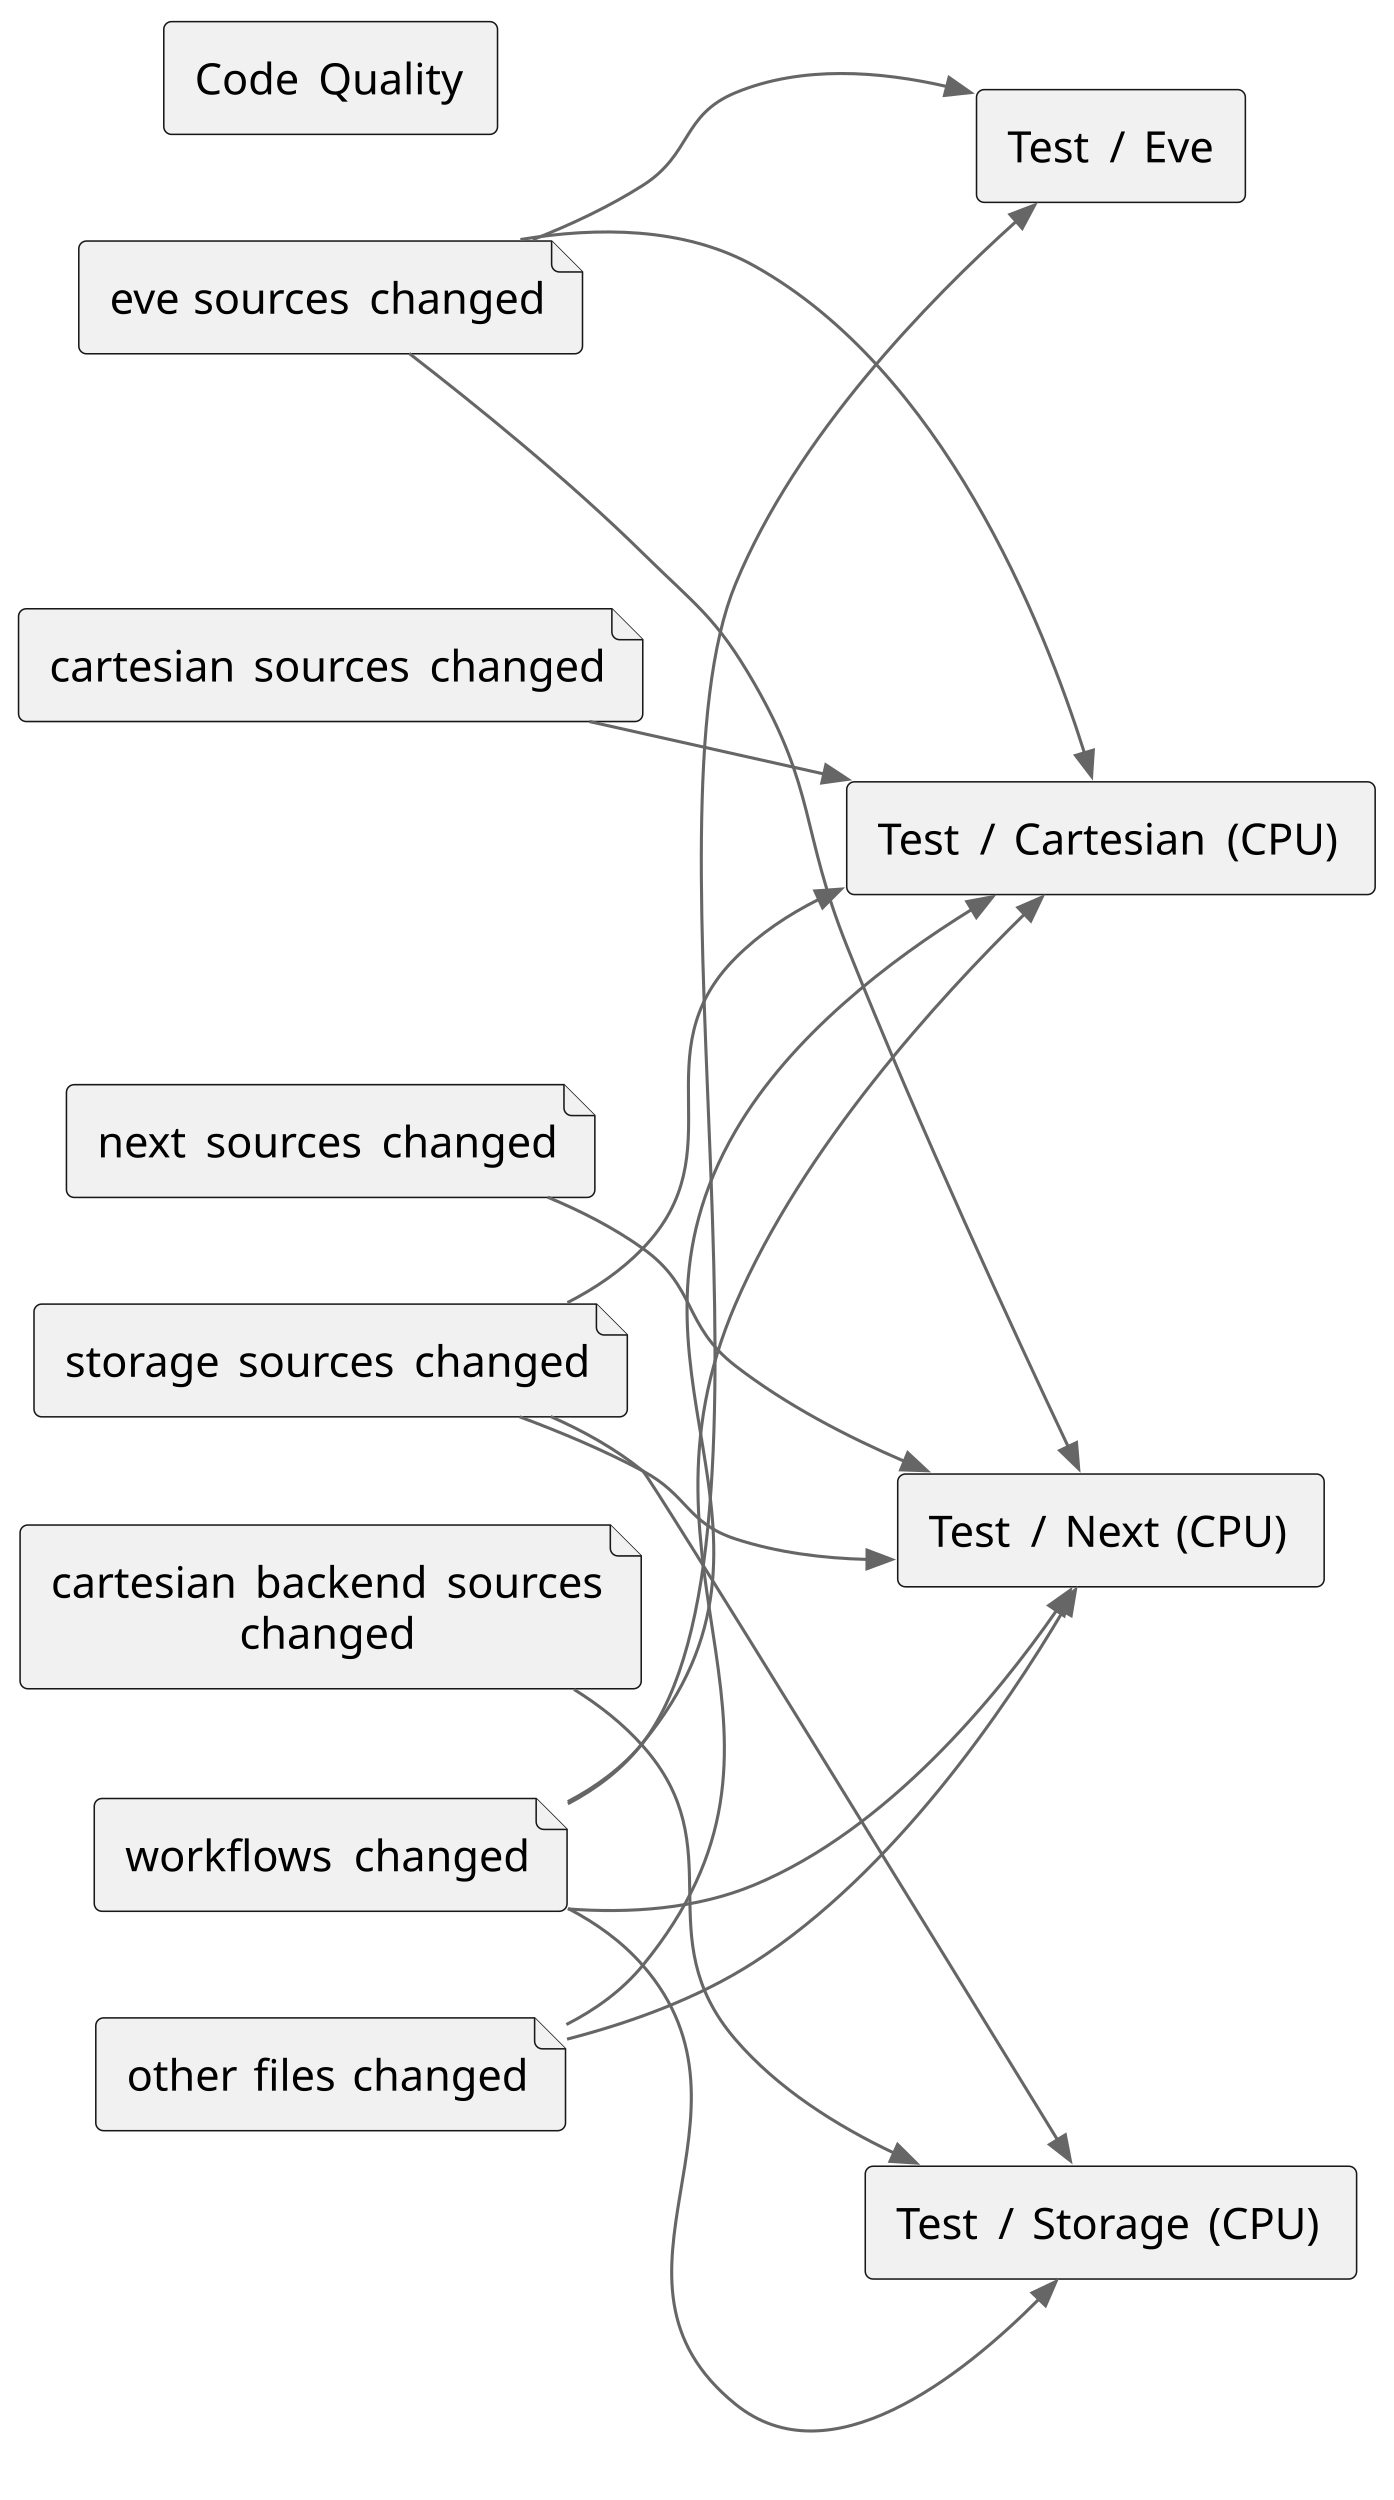
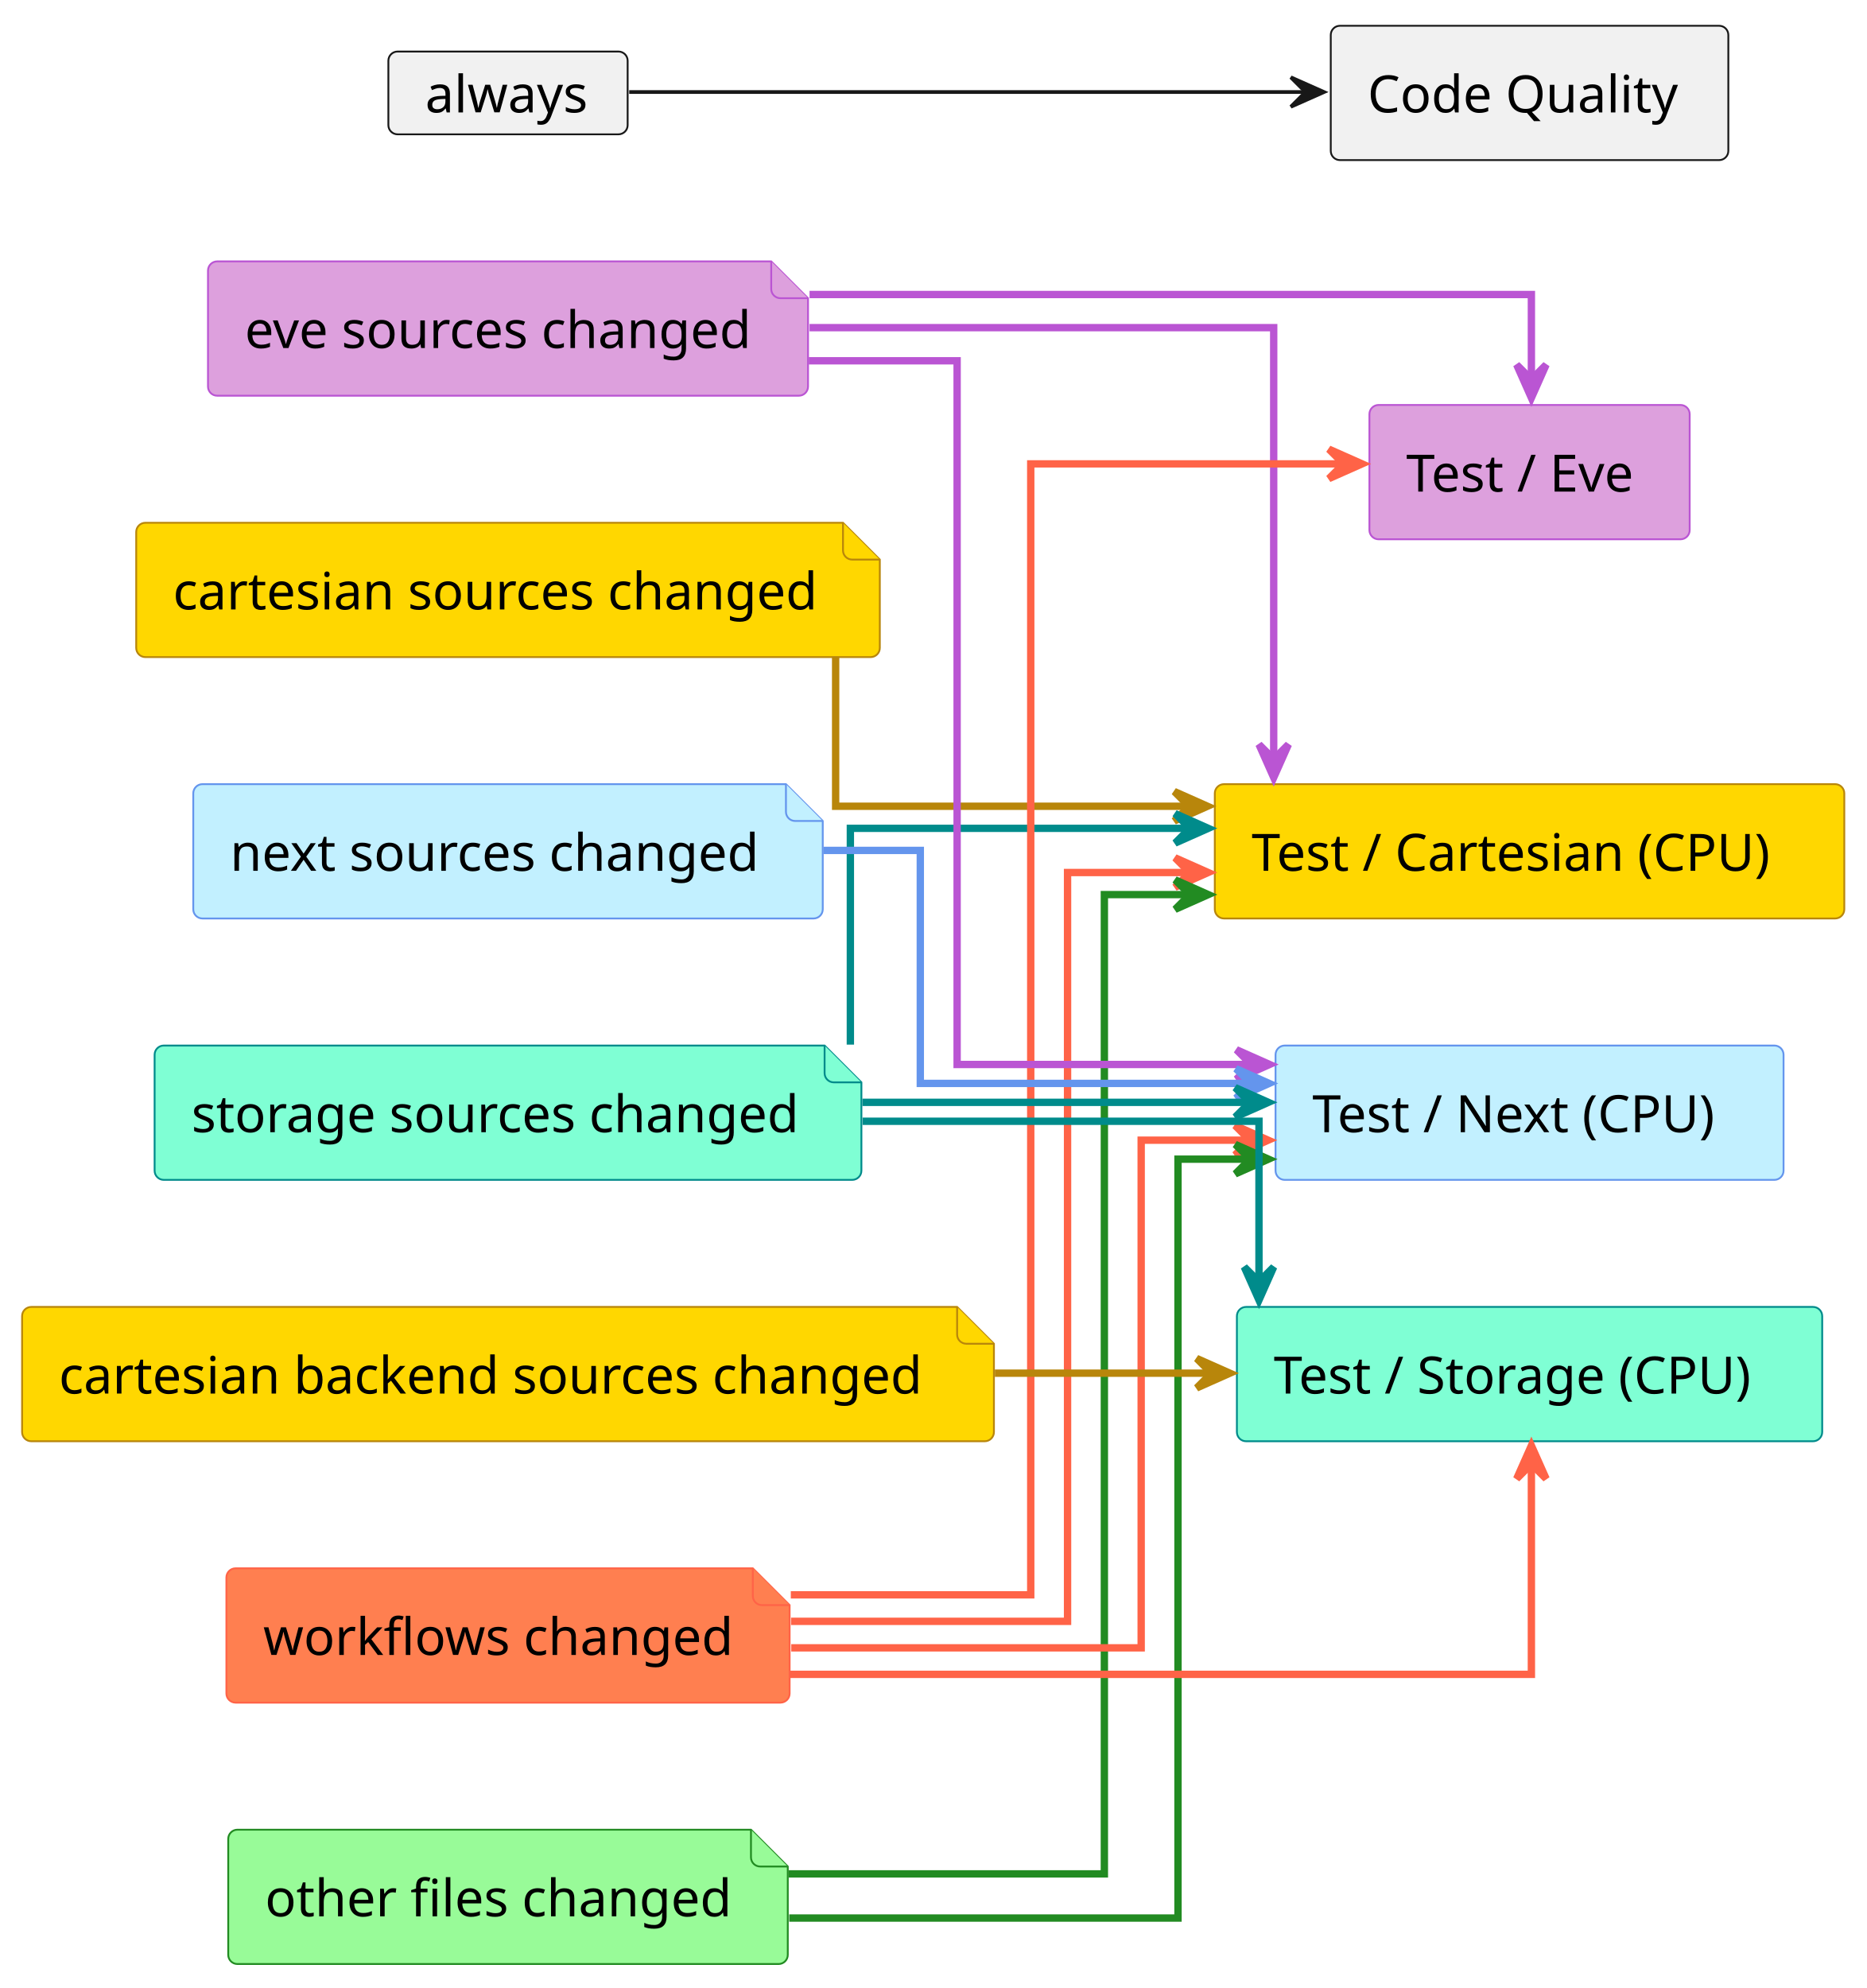
- <svg xmlns="http://www.w3.org/2000/svg" contentStyleType="text/css" height="809px" preserveAspectRatio="none" style="width:451px;height:809px;background:#FFFFFF;" version="1.1" viewBox="0 0 451 809" width="451px" zoomAndPan="magnify">
+ <svg xmlns="http://www.w3.org/2000/svg" contentStyleType="text/css" height="540px" preserveAspectRatio="none" style="width:507px;height:540px;background:#FFFFFF;" version="1.1" viewBox="0 0 507 540" width="507px" zoomAndPan="magnify">
  <defs />
  <g>
+     <g id="elem_always">
+       <rect fill="#F1F1F1" height="22.488" rx="2.5" ry="2.5" style="stroke:#181818;stroke-width:0.5;" width="65" x="105.5" y="14" />
+       <text fill="#000000" font-family="sans-serif" font-size="14" lengthAdjust="spacing" textLength="45" x="115.5" y="30.535">always</text>
+     </g>
    <g id="elem_src_eve">
-       <path d="M25.5,80.5 L25.5,111.988 A2.5,2.5 0 0 0 28,114.488 L186,114.488 A2.5,2.5 0 0 0 188.5,111.988 L188.5,88 L178.5,78 L28,78 A2.5,2.5 0 0 0 25.5,80.5 " fill="#F1F1F1" style="stroke:#181818;stroke-width:0.5;" />
-       <path d="M178.5,78 L178.5,85.5 A2.5,2.5 0 0 0 181,88 L188.5,88 " fill="#F1F1F1" style="stroke:#181818;stroke-width:0.5;" />
-       <text fill="#000000" font-family="sans-serif" font-size="14" lengthAdjust="spacing" textLength="23" x="35.5" y="101.535">eve</text>
-       <text fill="#000000" font-family="sans-serif" font-size="14" lengthAdjust="spacing" textLength="4" x="58.5" y="101.535"> </text>
-       <text fill="#000000" font-family="sans-serif" font-size="14" lengthAdjust="spacing" textLength="53" x="62.5" y="101.535">sources</text>
-       <text fill="#000000" font-family="sans-serif" font-size="14" lengthAdjust="spacing" textLength="4" x="115.5" y="101.535"> </text>
-       <text fill="#000000" font-family="sans-serif" font-size="14" lengthAdjust="spacing" textLength="59" x="119.5" y="101.535">changed</text>
+       <path d="M56.5,73.5 L56.5,104.988 A2.5,2.5 0 0 0 59,107.488 L217,107.488 A2.5,2.5 0 0 0 219.5,104.988 L219.5,81 L209.5,71 L59,71 A2.5,2.5 0 0 0 56.5,73.5 " fill="#DDA0DD" style="stroke:#BA55D3;stroke-width:0.5;" />
+       <path d="M209.5,71 L209.5,78.5 A2.5,2.5 0 0 0 212,81 L219.5,81 " fill="#DDA0DD" style="stroke:#BA55D3;stroke-width:0.5;" />
+       <text fill="#000000" font-family="sans-serif" font-size="14" lengthAdjust="spacing" textLength="143" x="66.5" y="94.535">eve sources changed</text>
    </g>
    <g id="elem_src_car">
-       <path d="M6,199.5 L6,230.988 A2.5,2.5 0 0 0 8.5,233.488 L205.5,233.488 A2.5,2.5 0 0 0 208,230.988 L208,207 L198,197 L8.5,197 A2.5,2.5 0 0 0 6,199.5 " fill="#F1F1F1" style="stroke:#181818;stroke-width:0.5;" />
-       <path d="M198,197 L198,204.5 A2.5,2.5 0 0 0 200.5,207 L208,207 " fill="#F1F1F1" style="stroke:#181818;stroke-width:0.5;" />
-       <text fill="#000000" font-family="sans-serif" font-size="14" lengthAdjust="spacing" textLength="62" x="16" y="220.535">cartesian</text>
-       <text fill="#000000" font-family="sans-serif" font-size="14" lengthAdjust="spacing" textLength="4" x="78" y="220.535"> </text>
-       <text fill="#000000" font-family="sans-serif" font-size="14" lengthAdjust="spacing" textLength="53" x="82" y="220.535">sources</text>
-       <text fill="#000000" font-family="sans-serif" font-size="14" lengthAdjust="spacing" textLength="4" x="135" y="220.535"> </text>
-       <text fill="#000000" font-family="sans-serif" font-size="14" lengthAdjust="spacing" textLength="59" x="139" y="220.535">changed</text>
+       <path d="M37,144.5 L37,175.988 A2.5,2.5 0 0 0 39.5,178.488 L236.5,178.488 A2.5,2.5 0 0 0 239,175.988 L239,152 L229,142 L39.5,142 A2.5,2.5 0 0 0 37,144.5 " fill="#FFD700" style="stroke:#B8860B;stroke-width:0.5;" />
+       <path d="M229,142 L229,149.5 A2.5,2.5 0 0 0 231.5,152 L239,152 " fill="#FFD700" style="stroke:#B8860B;stroke-width:0.5;" />
+       <text fill="#000000" font-family="sans-serif" font-size="14" lengthAdjust="spacing" textLength="182" x="47" y="165.535">cartesian sources changed</text>
    </g>
    <g id="elem_src_nxt">
-       <path d="M21.5,353.5 L21.5,384.988 A2.5,2.5 0 0 0 24,387.488 L190,387.488 A2.5,2.5 0 0 0 192.5,384.988 L192.5,361 L182.5,351 L24,351 A2.5,2.5 0 0 0 21.5,353.5 " fill="#F1F1F1" style="stroke:#181818;stroke-width:0.5;" />
-       <path d="M182.5,351 L182.5,358.5 A2.5,2.5 0 0 0 185,361 L192.5,361 " fill="#F1F1F1" style="stroke:#181818;stroke-width:0.5;" />
-       <text fill="#000000" font-family="sans-serif" font-size="14" lengthAdjust="spacing" textLength="31" x="31.5" y="374.535">next</text>
-       <text fill="#000000" font-family="sans-serif" font-size="14" lengthAdjust="spacing" textLength="4" x="62.5" y="374.535"> </text>
-       <text fill="#000000" font-family="sans-serif" font-size="14" lengthAdjust="spacing" textLength="53" x="66.5" y="374.535">sources</text>
-       <text fill="#000000" font-family="sans-serif" font-size="14" lengthAdjust="spacing" textLength="4" x="119.5" y="374.535"> </text>
-       <text fill="#000000" font-family="sans-serif" font-size="14" lengthAdjust="spacing" textLength="59" x="123.5" y="374.535">changed</text>
+       <path d="M52.5,215.5 L52.5,246.988 A2.5,2.5 0 0 0 55,249.488 L221,249.488 A2.5,2.5 0 0 0 223.5,246.988 L223.5,223 L213.5,213 L55,213 A2.5,2.5 0 0 0 52.5,215.5 " fill="#C2F0FF" style="stroke:#6495ED;stroke-width:0.5;" />
+       <path d="M213.5,213 L213.5,220.5 A2.5,2.5 0 0 0 216,223 L223.5,223 " fill="#C2F0FF" style="stroke:#6495ED;stroke-width:0.5;" />
+       <text fill="#000000" font-family="sans-serif" font-size="14" lengthAdjust="spacing" textLength="151" x="62.5" y="236.535">next sources changed</text>
    </g>
    <g id="elem_src_sto">
-       <path d="M11,424.5 L11,455.988 A2.5,2.5 0 0 0 13.5,458.488 L200.5,458.488 A2.5,2.5 0 0 0 203,455.988 L203,432 L193,422 L13.5,422 A2.5,2.5 0 0 0 11,424.5 " fill="#F1F1F1" style="stroke:#181818;stroke-width:0.5;" />
-       <path d="M193,422 L193,429.5 A2.5,2.5 0 0 0 195.5,432 L203,432 " fill="#F1F1F1" style="stroke:#181818;stroke-width:0.5;" />
-       <text fill="#000000" font-family="sans-serif" font-size="14" lengthAdjust="spacing" textLength="52" x="21" y="445.535">storage</text>
-       <text fill="#000000" font-family="sans-serif" font-size="14" lengthAdjust="spacing" textLength="4" x="73" y="445.535"> </text>
-       <text fill="#000000" font-family="sans-serif" font-size="14" lengthAdjust="spacing" textLength="53" x="77" y="445.535">sources</text>
-       <text fill="#000000" font-family="sans-serif" font-size="14" lengthAdjust="spacing" textLength="4" x="130" y="445.535"> </text>
-       <text fill="#000000" font-family="sans-serif" font-size="14" lengthAdjust="spacing" textLength="59" x="134" y="445.535">changed</text>
+       <path d="M42,286.5 L42,317.988 A2.5,2.5 0 0 0 44.5,320.488 L231.5,320.488 A2.5,2.5 0 0 0 234,317.988 L234,294 L224,284 L44.5,284 A2.5,2.5 0 0 0 42,286.5 " fill="#7FFFD4" style="stroke:#008B8B;stroke-width:0.5;" />
+       <path d="M224,284 L224,291.5 A2.5,2.5 0 0 0 226.5,294 L234,294 " fill="#7FFFD4" style="stroke:#008B8B;stroke-width:0.5;" />
+       <text fill="#000000" font-family="sans-serif" font-size="14" lengthAdjust="spacing" textLength="172" x="52" y="307.535">storage sources changed</text>
    </g>
    <g id="elem_src_cab">
-       <path d="M6.5,496 L6.5,543.977 A2.5,2.5 0 0 0 9,546.477 L205,546.477 A2.5,2.5 0 0 0 207.5,543.977 L207.5,503.5 L197.5,493.5 L9,493.5 A2.5,2.5 0 0 0 6.5,496 " fill="#F1F1F1" style="stroke:#181818;stroke-width:0.5;" />
-       <path d="M197.5,493.5 L197.5,501 A2.5,2.5 0 0 0 200,503.5 L207.5,503.5 " fill="#F1F1F1" style="stroke:#181818;stroke-width:0.5;" />
-       <text fill="#000000" font-family="sans-serif" font-size="14" lengthAdjust="spacing" textLength="62" x="16.5" y="517.035">cartesian</text>
-       <text fill="#000000" font-family="sans-serif" font-size="14" lengthAdjust="spacing" textLength="4" x="78.5" y="517.035"> </text>
-       <text fill="#000000" font-family="sans-serif" font-size="14" lengthAdjust="spacing" textLength="58" x="82.5" y="517.035">backend</text>
-       <text fill="#000000" font-family="sans-serif" font-size="14" lengthAdjust="spacing" textLength="4" x="140.5" y="517.035"> </text>
-       <text fill="#000000" font-family="sans-serif" font-size="14" lengthAdjust="spacing" textLength="53" x="144.5" y="517.035">sources</text>
-       <text fill="#000000" font-family="sans-serif" font-size="14" lengthAdjust="spacing" textLength="59" x="77.5" y="533.523">changed</text>
+       <path d="M6,357.5 L6,388.988 A2.5,2.5 0 0 0 8.5,391.488 L267.5,391.488 A2.5,2.5 0 0 0 270,388.988 L270,365 L260,355 L8.5,355 A2.5,2.5 0 0 0 6,357.5 " fill="#FFD700" style="stroke:#B8860B;stroke-width:0.5;" />
+       <path d="M260,355 L260,362.5 A2.5,2.5 0 0 0 262.5,365 L270,365 " fill="#FFD700" style="stroke:#B8860B;stroke-width:0.5;" />
+       <text fill="#000000" font-family="sans-serif" font-size="14" lengthAdjust="spacing" textLength="244" x="16" y="378.535">cartesian backend sources changed</text>
    </g>
    <g id="elem_cfg_wfl">
-       <path d="M30.5,584.5 L30.5,615.988 A2.5,2.5 0 0 0 33,618.488 L181,618.488 A2.5,2.5 0 0 0 183.5,615.988 L183.5,592 L173.5,582 L33,582 A2.5,2.5 0 0 0 30.5,584.5 " fill="#F1F1F1" style="stroke:#181818;stroke-width:0.5;" />
-       <path d="M173.5,582 L173.5,589.5 A2.5,2.5 0 0 0 176,592 L183.5,592 " fill="#F1F1F1" style="stroke:#181818;stroke-width:0.5;" />
-       <text fill="#000000" font-family="sans-serif" font-size="14" lengthAdjust="spacing" textLength="70" x="40.5" y="605.535">workflows</text>
-       <text fill="#000000" font-family="sans-serif" font-size="14" lengthAdjust="spacing" textLength="4" x="110.5" y="605.535"> </text>
-       <text fill="#000000" font-family="sans-serif" font-size="14" lengthAdjust="spacing" textLength="59" x="114.5" y="605.535">changed</text>
+       <path d="M61.5,428.5 L61.5,459.988 A2.5,2.5 0 0 0 64,462.488 L212,462.488 A2.5,2.5 0 0 0 214.5,459.988 L214.5,436 L204.5,426 L64,426 A2.5,2.5 0 0 0 61.5,428.5 " fill="#FF7F50" style="stroke:#FF6347;stroke-width:0.5;" />
+       <path d="M204.5,426 L204.5,433.5 A2.5,2.5 0 0 0 207,436 L214.5,436 " fill="#FF7F50" style="stroke:#FF6347;stroke-width:0.5;" />
+       <text fill="#000000" font-family="sans-serif" font-size="14" lengthAdjust="spacing" textLength="133" x="71.5" y="449.535">workflows changed</text>
    </g>
    <g id="elem_other">
-       <path d="M31,655.5 L31,686.988 A2.5,2.5 0 0 0 33.5,689.488 L180.5,689.488 A2.5,2.5 0 0 0 183,686.988 L183,663 L173,653 L33.5,653 A2.5,2.5 0 0 0 31,655.5 " fill="#F1F1F1" style="stroke:#181818;stroke-width:0.5;" />
-       <path d="M173,653 L173,660.5 A2.5,2.5 0 0 0 175.5,663 L183,663 " fill="#F1F1F1" style="stroke:#181818;stroke-width:0.5;" />
-       <text fill="#000000" font-family="sans-serif" font-size="14" lengthAdjust="spacing" textLength="37" x="41" y="676.535">other</text>
-       <text fill="#000000" font-family="sans-serif" font-size="14" lengthAdjust="spacing" textLength="4" x="78" y="676.535"> </text>
-       <text fill="#000000" font-family="sans-serif" font-size="14" lengthAdjust="spacing" textLength="28" x="82" y="676.535">files</text>
-       <text fill="#000000" font-family="sans-serif" font-size="14" lengthAdjust="spacing" textLength="4" x="110" y="676.535"> </text>
-       <text fill="#000000" font-family="sans-serif" font-size="14" lengthAdjust="spacing" textLength="59" x="114" y="676.535">changed</text>
+       <path d="M62,499.5 L62,530.988 A2.5,2.5 0 0 0 64.5,533.488 L211.5,533.488 A2.5,2.5 0 0 0 214,530.988 L214,507 L204,497 L64.5,497 A2.5,2.5 0 0 0 62,499.5 " fill="#98FB98" style="stroke:#228B22;stroke-width:0.5;" />
+       <path d="M204,497 L204,504.5 A2.5,2.5 0 0 0 206.5,507 L214,507 " fill="#98FB98" style="stroke:#228B22;stroke-width:0.5;" />
+       <text fill="#000000" font-family="sans-serif" font-size="14" lengthAdjust="spacing" textLength="132" x="72" y="520.535">other files changed</text>
    </g>
    <g id="elem_eve">
-       <rect fill="#F1F1F1" height="36.488" rx="2.5" ry="2.5" style="stroke:#181818;stroke-width:0.5;" width="87" x="316" y="29" />
-       <text fill="#000000" font-family="sans-serif" font-size="14" lengthAdjust="spacing" textLength="29" x="326" y="52.535">Test</text>
-       <text fill="#000000" font-family="sans-serif" font-size="14" lengthAdjust="spacing" textLength="4" x="355" y="52.535"> </text>
-       <text fill="#000000" font-family="sans-serif" font-size="14" lengthAdjust="spacing" textLength="7" x="359" y="52.535">/</text>
-       <text fill="#000000" font-family="sans-serif" font-size="14" lengthAdjust="spacing" textLength="4" x="366" y="52.535"> </text>
-       <text fill="#000000" font-family="sans-serif" font-size="14" lengthAdjust="spacing" textLength="23" x="370" y="52.535">Eve</text>
+       <rect fill="#DDA0DD" height="36.488" rx="2.5" ry="2.5" style="stroke:#BA55D3;stroke-width:0.5;" width="87" x="372" y="110" />
+       <text fill="#000000" font-family="sans-serif" font-size="14" lengthAdjust="spacing" textLength="67" x="382" y="133.535">Test / Eve</text>
    </g>
    <g id="elem_car">
-       <rect fill="#F1F1F1" height="36.488" rx="2.5" ry="2.5" style="stroke:#181818;stroke-width:0.5;" width="171" x="274" y="253" />
-       <text fill="#000000" font-family="sans-serif" font-size="14" lengthAdjust="spacing" textLength="29" x="284" y="276.535">Test</text>
-       <text fill="#000000" font-family="sans-serif" font-size="14" lengthAdjust="spacing" textLength="4" x="313" y="276.535"> </text>
-       <text fill="#000000" font-family="sans-serif" font-size="14" lengthAdjust="spacing" textLength="7" x="317" y="276.535">/</text>
-       <text fill="#000000" font-family="sans-serif" font-size="14" lengthAdjust="spacing" textLength="4" x="324" y="276.535"> </text>
-       <text fill="#000000" font-family="sans-serif" font-size="14" lengthAdjust="spacing" textLength="65" x="328" y="276.535">Cartesian</text>
-       <text fill="#000000" font-family="sans-serif" font-size="14" lengthAdjust="spacing" textLength="4" x="393" y="276.535"> </text>
-       <text fill="#000000" font-family="sans-serif" font-size="14" lengthAdjust="spacing" textLength="38" x="397" y="276.535">(CPU)</text>
+       <rect fill="#FFD700" height="36.488" rx="2.5" ry="2.5" style="stroke:#B8860B;stroke-width:0.5;" width="171" x="330" y="213" />
+       <text fill="#000000" font-family="sans-serif" font-size="14" lengthAdjust="spacing" textLength="151" x="340" y="236.535">Test / Cartesian (CPU)</text>
    </g>
    <g id="elem_nxt">
-       <rect fill="#F1F1F1" height="36.488" rx="2.5" ry="2.5" style="stroke:#181818;stroke-width:0.5;" width="138" x="290.5" y="477" />
-       <text fill="#000000" font-family="sans-serif" font-size="14" lengthAdjust="spacing" textLength="29" x="300.5" y="500.535">Test</text>
-       <text fill="#000000" font-family="sans-serif" font-size="14" lengthAdjust="spacing" textLength="4" x="329.5" y="500.535"> </text>
-       <text fill="#000000" font-family="sans-serif" font-size="14" lengthAdjust="spacing" textLength="7" x="333.5" y="500.535">/</text>
-       <text fill="#000000" font-family="sans-serif" font-size="14" lengthAdjust="spacing" textLength="4" x="340.5" y="500.535"> </text>
-       <text fill="#000000" font-family="sans-serif" font-size="14" lengthAdjust="spacing" textLength="32" x="344.5" y="500.535">Next</text>
-       <text fill="#000000" font-family="sans-serif" font-size="14" lengthAdjust="spacing" textLength="4" x="376.5" y="500.535"> </text>
-       <text fill="#000000" font-family="sans-serif" font-size="14" lengthAdjust="spacing" textLength="38" x="380.5" y="500.535">(CPU)</text>
+       <rect fill="#C2F0FF" height="36.488" rx="2.5" ry="2.5" style="stroke:#6495ED;stroke-width:0.5;" width="138" x="346.5" y="284" />
+       <text fill="#000000" font-family="sans-serif" font-size="14" lengthAdjust="spacing" textLength="118" x="356.5" y="307.535">Test / Next (CPU)</text>
    </g>
    <g id="elem_sto">
-       <rect fill="#F1F1F1" height="36.488" rx="2.5" ry="2.5" style="stroke:#181818;stroke-width:0.5;" width="159" x="280" y="701" />
-       <text fill="#000000" font-family="sans-serif" font-size="14" lengthAdjust="spacing" textLength="29" x="290" y="724.535">Test</text>
-       <text fill="#000000" font-family="sans-serif" font-size="14" lengthAdjust="spacing" textLength="4" x="319" y="724.535"> </text>
-       <text fill="#000000" font-family="sans-serif" font-size="14" lengthAdjust="spacing" textLength="7" x="323" y="724.535">/</text>
-       <text fill="#000000" font-family="sans-serif" font-size="14" lengthAdjust="spacing" textLength="4" x="330" y="724.535"> </text>
-       <text fill="#000000" font-family="sans-serif" font-size="14" lengthAdjust="spacing" textLength="53" x="334" y="724.535">Storage</text>
-       <text fill="#000000" font-family="sans-serif" font-size="14" lengthAdjust="spacing" textLength="4" x="387" y="724.535"> </text>
-       <text fill="#000000" font-family="sans-serif" font-size="14" lengthAdjust="spacing" textLength="38" x="391" y="724.535">(CPU)</text>
+       <rect fill="#7FFFD4" height="36.488" rx="2.5" ry="2.5" style="stroke:#008B8B;stroke-width:0.5;" width="159" x="336" y="355" />
+       <text fill="#000000" font-family="sans-serif" font-size="14" lengthAdjust="spacing" textLength="139" x="346" y="378.535">Test / Storage (CPU)</text>
    </g>
    <g id="elem_qua">
-       <rect fill="#F1F1F1" height="36.488" rx="2.5" ry="2.5" style="stroke:#181818;stroke-width:0.5;" width="108" x="53" y="7" />
-       <text fill="#000000" font-family="sans-serif" font-size="14" lengthAdjust="spacing" textLength="36" x="63" y="30.535">Code</text>
-       <text fill="#000000" font-family="sans-serif" font-size="14" lengthAdjust="spacing" textLength="4" x="99" y="30.535"> </text>
-       <text fill="#000000" font-family="sans-serif" font-size="14" lengthAdjust="spacing" textLength="48" x="103" y="30.535">Quality</text>
+       <rect fill="#F1F1F1" height="36.488" rx="2.5" ry="2.5" style="stroke:#181818;stroke-width:0.5;" width="108" x="361.5" y="7" />
+       <text fill="#000000" font-family="sans-serif" font-size="14" lengthAdjust="spacing" textLength="88" x="371.5" y="30.535">Code Quality</text>
+     </g>
+     <g id="link_always_qua">
+       <path codeLine="65" d="M170.92,25 C170.92,25 354.66,25 354.66,25 " fill="none" id="always-to-qua" style="stroke:#181818;stroke-width:1.0;" />
+       <polygon fill="#181818" points="359.66,25,350.66,21,354.66,25,350.66,29,359.66,25" style="stroke:#181818;stroke-width:1.0;" />
    </g>
    <g id="link_src_eve_car">
-       <path d="M168.39,77.52 C193.2,73.39 221.35,73.38 244,86 C304.89,119.92 337.49,201.07 350.95,243.73 " fill="none" id="src_eve-to-car" style="stroke:#666666;stroke-width:1.0;" />
-       <polygon fill="#666666" points="353.24,251.26,353.797,242.734,348.054,244.47,353.24,251.26" style="stroke:#666666;stroke-width:1.0;" />
-       <text fill="#666666" font-family="sans-serif" font-size="12" font-weight="bold" lengthAdjust="spacing" textLength="4" x="239" y="81.602"> </text>
+       <path codeLine="67" d="M219.91,89 C278.11,89 346,89 346,89 C346,89 346,206.21 346,206.21 " fill="none" id="src_eve-to-car" style="stroke:#BA55D3;stroke-width:2.0;" />
+       <polygon fill="#BA55D3" points="346,211.21,350,202.21,346,206.21,342,202.21,346,211.21" style="stroke:#BA55D3;stroke-width:2.0;" />
    </g>
    <g id="link_src_car_car">
-       <path d="M190.72,233.49 C215.09,238.94 241.89,244.93 266.79,250.5 " fill="none" id="src_car-to-car" style="stroke:#666666;stroke-width:1.0;" />
-       <polygon fill="#666666" points="274.39,252.19,267.245,247.505,265.926,253.358,274.39,252.19" style="stroke:#666666;stroke-width:1.0;" />
-       <text fill="#666666" font-family="sans-serif" font-size="12" font-weight="bold" lengthAdjust="spacing" textLength="4" x="239" y="241.602"> </text>
+       <path codeLine="68" d="M227,178.34 C227,195.66 227,219 227,219 C227,219 323.01,219 323.01,219 " fill="none" id="src_car-to-car" style="stroke:#B8860B;stroke-width:2.0;" />
+       <polygon fill="#B8860B" points="328.01,219,319.01,215,323.01,219,319.01,223,328.01,219" style="stroke:#B8860B;stroke-width:2.0;" />
    </g>
    <g id="link_src_sto_car">
-       <path d="M183.61,421.53 C192.64,416.92 201.08,411.17 208,404 C238.44,372.42 207.05,341.07 238,310 C245.76,302.21 255.08,295.97 265.07,290.98 " fill="none" id="src_sto-to-car" style="stroke:#666666;stroke-width:1.0;" />
-       <polygon fill="#666666" points="272.21,287.71,263.687,288.312,266.185,293.768,272.21,287.71" style="stroke:#666666;stroke-width:1.0;" />
-       <text fill="#666666" font-family="sans-serif" font-size="12" font-weight="bold" lengthAdjust="spacing" textLength="4" x="239" y="302.602"> </text>
+       <path codeLine="69" d="M231,283.75 C231,260.98 231,225 231,225 C231,225 323.22,225 323.22,225 " fill="none" id="src_sto-to-car" style="stroke:#008B8B;stroke-width:2.0;" />
+       <polygon fill="#008B8B" points="328.22,225,319.22,221,323.22,225,319.22,229,328.22,225" style="stroke:#008B8B;stroke-width:2.0;" />
    </g>
    <g id="link_cfg_wfl_car">
-       <path d="M183.73,583.03 C192.97,578.19 201.44,571.98 208,564 C264.5,495.23 193.25,442.94 238,366 C255.9,335.21 287.96,310.68 314.52,294.26 " fill="none" id="cfg_wfl-to-car" style="stroke:#666666;stroke-width:1.0;" />
-       <polygon fill="#666666" points="321.26,290.2,312.859,291.756,315.954,296.897,321.26,290.2" style="stroke:#666666;stroke-width:1.0;" />
-       <text fill="#666666" font-family="sans-serif" font-size="12" font-weight="bold" lengthAdjust="spacing" textLength="4" x="239" y="356.602"> </text>
+       <path codeLine="70" d="M214.89,440.4 C252.59,440.4 290,440.4 290,440.4 C290,440.4 290,237 290,237 C290,237 323.2,237 323.2,237 " fill="none" id="cfg_wfl-to-car" style="stroke:#FF6347;stroke-width:2.0;" />
+       <polygon fill="#FF6347" points="328.2,237,319.2,233,323.2,237,319.2,241,328.2,237" style="stroke:#FF6347;stroke-width:2.0;" />
    </g>
    <g id="link_other_car">
-       <path d="M183.29,655.13 C192.71,650.34 201.35,644.1 208,636 C268.89,561.72 200.03,510.22 238,422 C259.85,371.23 303.5,323.25 331.83,295.51 " fill="none" id="other-to-car" style="stroke:#666666;stroke-width:1.0;" />
-       <polygon fill="#666666" points="337.24,290.29,329.401,293.688,333.567,298.005,337.24,290.29" style="stroke:#666666;stroke-width:1.0;" />
-       <text fill="#666666" font-family="sans-serif" font-size="12" font-weight="bold" lengthAdjust="spacing" textLength="4" x="239" y="409.602"> </text>
+       <path codeLine="71" d="M214.26,509 C256.27,509 300,509 300,509 C300,509 300,243 300,243 C300,243 323.23,243 323.23,243 " fill="none" id="other-to-car" style="stroke:#228B22;stroke-width:2.0;" />
+       <polygon fill="#228B22" points="328.23,243,319.23,239,323.23,243,319.23,247,328.23,243" style="stroke:#228B22;stroke-width:2.0;" />
    </g>
    <g id="link_src_eve_eve">
-       <path d="M172.39,77.56 C184.68,72.75 197.09,66.92 208,60 C223.92,49.89 220.58,37.21 238,30 C259.43,21.12 284.65,22.98 306.46,28.01 " fill="none" id="src_eve-to-eve" style="stroke:#666666;stroke-width:1.0;" />
-       <polygon fill="#666666" points="314.12,29.96,307.114,25.07,305.626,30.882,314.12,29.96" style="stroke:#666666;stroke-width:1.0;" />
-       <text fill="#666666" font-family="sans-serif" font-size="12" font-weight="bold" lengthAdjust="spacing" textLength="4" x="239" y="25.602"> </text>
+       <path codeLine="73" d="M219.91,80 C301.91,80 416,80 416,80 C416,80 416,103.07 416,103.07 " fill="none" id="src_eve-to-eve" style="stroke:#BA55D3;stroke-width:2.0;" />
+       <polygon fill="#BA55D3" points="416,108.07,420,99.07,416,103.07,412,99.07,416,108.07" style="stroke:#BA55D3;stroke-width:2.0;" />
    </g>
    <g id="link_cfg_wfl_eve">
-       <path d="M183.76,583.71 C193.11,578.77 201.61,572.35 208,564 C258.76,497.57 206.08,266.26 238,189 C257.8,141.06 300.1,97.45 328.93,71.56 " fill="none" id="cfg_wfl-to-eve" style="stroke:#666666;stroke-width:1.0;" />
-       <polygon fill="#666666" points="334.81,66.37,326.824,69.407,330.79,73.909,334.81,66.37" style="stroke:#666666;stroke-width:1.0;" />
-       <text fill="#666666" font-family="sans-serif" font-size="12" font-weight="bold" lengthAdjust="spacing" textLength="4" x="239" y="176.602"> </text>
+       <path codeLine="74" d="M214.82,433.2 C248.28,433.2 280,433.2 280,433.2 C280,433.2 280,126 280,126 C280,126 364.99,126 364.99,126 " fill="none" id="cfg_wfl-to-eve" style="stroke:#FF6347;stroke-width:2.0;" />
+       <polygon fill="#FF6347" points="369.99,126,360.99,122,364.99,126,360.99,130,369.99,126" style="stroke:#FF6347;stroke-width:2.0;" />
    </g>
    <g id="link_src_eve_nxt">
-       <path d="M132.41,114.37 C153.29,130.52 183.72,155.1 208,179 C225.52,196.24 231.7,199.71 244,221 C264.04,255.68 259.15,268.79 274,306 C297.4,364.62 328.46,431.75 345.66,468.14 " fill="none" id="src_eve-to-nxt" style="stroke:#666666;stroke-width:1.0;" />
-       <polygon fill="#666666" points="349.07,475.33,348.352,466.816,342.931,469.387,349.07,475.33" style="stroke:#666666;stroke-width:1.0;" />
-       <text fill="#666666" font-family="sans-serif" font-size="12" font-weight="bold" lengthAdjust="spacing" textLength="4" x="239" y="209.602"> </text>
+       <path codeLine="76" d="M219.71,98 C241.94,98 260,98 260,98 C260,98 260,289.14 260,289.14 C260,289.14 339.88,289.14 339.88,289.14 " fill="none" id="src_eve-to-nxt" style="stroke:#BA55D3;stroke-width:2.0;" />
+       <polygon fill="#BA55D3" points="344.88,289.14,335.88,285.14,339.88,289.14,335.88,293.14,344.88,289.14" style="stroke:#BA55D3;stroke-width:2.0;" />
    </g>
    <g id="link_src_nxt_nxt">
-       <path d="M177.25,387.42 C188.06,391.91 198.72,397.37 208,404 C225.52,416.49 220.98,428.83 238,442 C254.3,454.61 274.07,464.91 292.85,472.97 " fill="none" id="src_nxt-to-nxt" style="stroke:#666666;stroke-width:1.0;" />
-       <polygon fill="#666666" points="299.99,475.93,293.746,470.098,291.451,475.642,299.99,475.93" style="stroke:#666666;stroke-width:1.0;" />
-       <text fill="#666666" font-family="sans-serif" font-size="12" font-weight="bold" lengthAdjust="spacing" textLength="4" x="239" y="438.602"> </text>
+       <path codeLine="77" d="M223.74,231 C238.93,231 250,231 250,231 C250,231 250,294.29 250,294.29 C250,294.29 339.76,294.29 339.76,294.29 " fill="none" id="src_nxt-to-nxt" style="stroke:#6495ED;stroke-width:2.0;" />
+       <polygon fill="#6495ED" points="344.76,294.29,335.76,290.29,339.76,294.29,335.76,298.29,344.76,294.29" style="stroke:#6495ED;stroke-width:2.0;" />
    </g>
    <g id="link_src_sto_nxt">
-       <path d="M168.17,458.49 C181.6,463.48 195.54,469.36 208,476 C222.6,483.77 222.29,492.85 238,498 C251.46,502.4 266.22,504.27 280.66,504.63 " fill="none" id="src_sto-to-nxt" style="stroke:#666666;stroke-width:1.0;" />
-       <polygon fill="#666666" points="288.57,504.66,280.581,501.631,280.559,507.631,288.57,504.66" style="stroke:#666666;stroke-width:1.0;" />
-       <text fill="#666666" font-family="sans-serif" font-size="12" font-weight="bold" lengthAdjust="spacing" textLength="4" x="239" y="494.602"> </text>
+       <path codeLine="78" d="M234.28,299.43 C234.28,299.43 339.55,299.43 339.55,299.43 " fill="none" id="src_sto-to-nxt" style="stroke:#008B8B;stroke-width:2.0;" />
+       <polygon fill="#008B8B" points="344.55,299.43,335.55,295.43,339.55,299.43,335.55,303.43,344.55,299.43" style="stroke:#008B8B;stroke-width:2.0;" />
    </g>
    <g id="link_cfg_wfl_nxt">
-       <path d="M183.75,617.73 C203.93,619.23 225.31,617.76 244,610 C287.1,592.09 322.36,549.21 341.89,521.17 " fill="none" id="cfg_wfl-to-nxt" style="stroke:#666666;stroke-width:1.0;" />
-       <polygon fill="#666666" points="346.35,514.59,339.377,519.527,344.343,522.895,346.35,514.59" style="stroke:#666666;stroke-width:1.0;" />
-       <text fill="#666666" font-family="sans-serif" font-size="12" font-weight="bold" lengthAdjust="spacing" textLength="4" x="239" y="606.602"> </text>
+       <path codeLine="79" d="M214.94,447.6 C260.74,447.6 310,447.6 310,447.6 C310,447.6 310,309.71 310,309.71 C310,309.71 339.5,309.71 339.5,309.71 " fill="none" id="cfg_wfl-to-nxt" style="stroke:#FF6347;stroke-width:2.0;" />
+       <polygon fill="#FF6347" points="344.5,309.71,335.5,305.71,339.5,309.71,335.5,313.71,344.5,309.71" style="stroke:#FF6347;stroke-width:2.0;" />
    </g>
    <g id="link_other_nxt">
-       <path d="M183.49,659.87 C204.21,654.52 225.93,646.63 244,635 C289.32,605.82 325.34,552.82 344.16,521.07 " fill="none" id="other-to-nxt" style="stroke:#666666;stroke-width:1.0;" />
-       <polygon fill="#666666" points="348.03,514.41,341.424,519.828,346.615,522.836,348.03,514.41" style="stroke:#666666;stroke-width:1.0;" />
-       <text fill="#666666" font-family="sans-serif" font-size="12" font-weight="bold" lengthAdjust="spacing" textLength="4" x="239" y="631.602"> </text>
+       <path codeLine="80" d="M214.39,521 C264.2,521 320,521 320,521 C320,521 320,314.86 320,314.86 C320,314.86 339.58,314.86 339.58,314.86 " fill="none" id="other-to-nxt" style="stroke:#228B22;stroke-width:2.0;" />
+       <polygon fill="#228B22" points="344.58,314.86,335.58,310.86,339.58,314.86,335.58,318.86,344.58,314.86" style="stroke:#228B22;stroke-width:2.0;" />
    </g>
    <g id="link_src_sto_sto">
-       <path d="M178.19,458.39 C188.83,463.06 199.18,468.85 208,476 C210.45,477.98 303.99,630.17 342.34,692.66 " fill="none" id="src_sto-to-sto" style="stroke:#666666;stroke-width:1.0;" />
-       <polygon fill="#666666" points="346.37,699.22,344.739,690.833,339.627,693.973,346.37,699.22" style="stroke:#666666;stroke-width:1.0;" />
-       <text fill="#666666" font-family="sans-serif" font-size="12" font-weight="bold" lengthAdjust="spacing" textLength="4" x="239" y="520.602"> </text>
+       <path codeLine="82" d="M234.32,304.57 C287.14,304.57 342,304.57 342,304.57 C342,304.57 342,348.15 342,348.15 " fill="none" id="src_sto-to-sto" style="stroke:#008B8B;stroke-width:2.0;" />
+       <polygon fill="#008B8B" points="342,353.15,346,344.15,342,348.15,338,344.15,342,353.15" style="stroke:#008B8B;stroke-width:2.0;" />
    </g>
    <g id="link_src_cab_sto">
-       <path d="M185.76,546.7 C194,551.83 201.67,557.88 208,565 C237.43,598.08 209.12,626.44 238,660 C251.64,675.84 270.53,687.83 289.3,696.72 " fill="none" id="src_cab-to-sto" style="stroke:#666666;stroke-width:1.0;" />
-       <polygon fill="#666666" points="296.53,699.96,290.466,693.941,288.004,699.412,296.53,699.96" style="stroke:#666666;stroke-width:1.0;" />
-       <text fill="#666666" font-family="sans-serif" font-size="12" font-weight="bold" lengthAdjust="spacing" textLength="4" x="239" y="656.602"> </text>
+       <path codeLine="83" d="M270.25,373 C270.25,373 329.09,373 329.09,373 " fill="none" id="src_cab-to-sto" style="stroke:#B8860B;stroke-width:2.0;" />
+       <polygon fill="#B8860B" points="334.09,373,325.09,369,329.09,373,325.09,377,334.09,373" style="stroke:#B8860B;stroke-width:2.0;" />
    </g>
    <g id="link_cfg_wfl_sto">
-       <path d="M183.81,617.57 C192.92,622.32 201.33,628.35 208,636 C250.37,684.63 187.9,737.37 238,778 C268.39,802.64 310.79,769.54 336.34,743.86 " fill="none" id="cfg_wfl-to-sto" style="stroke:#666666;stroke-width:1.0;" />
-       <polygon fill="#666666" points="341.72,738.29,334.005,741.962,338.322,746.129,341.72,738.29" style="stroke:#666666;stroke-width:1.0;" />
-       <text fill="#666666" font-family="sans-serif" font-size="12" font-weight="bold" lengthAdjust="spacing" textLength="4" x="239" y="774.602"> </text>
+       <path codeLine="84" d="M214.7,454.8 C296.99,454.8 416,454.8 416,454.8 C416,454.8 416,397.67 416,397.67 " fill="none" id="cfg_wfl-to-sto" style="stroke:#FF6347;stroke-width:2.0;" />
+       <polygon fill="#FF6347" points="416,392.67,412,401.67,416,397.67,420,401.67,416,392.67" style="stroke:#FF6347;stroke-width:2.0;" />
    </g>
  </g>
</svg>
